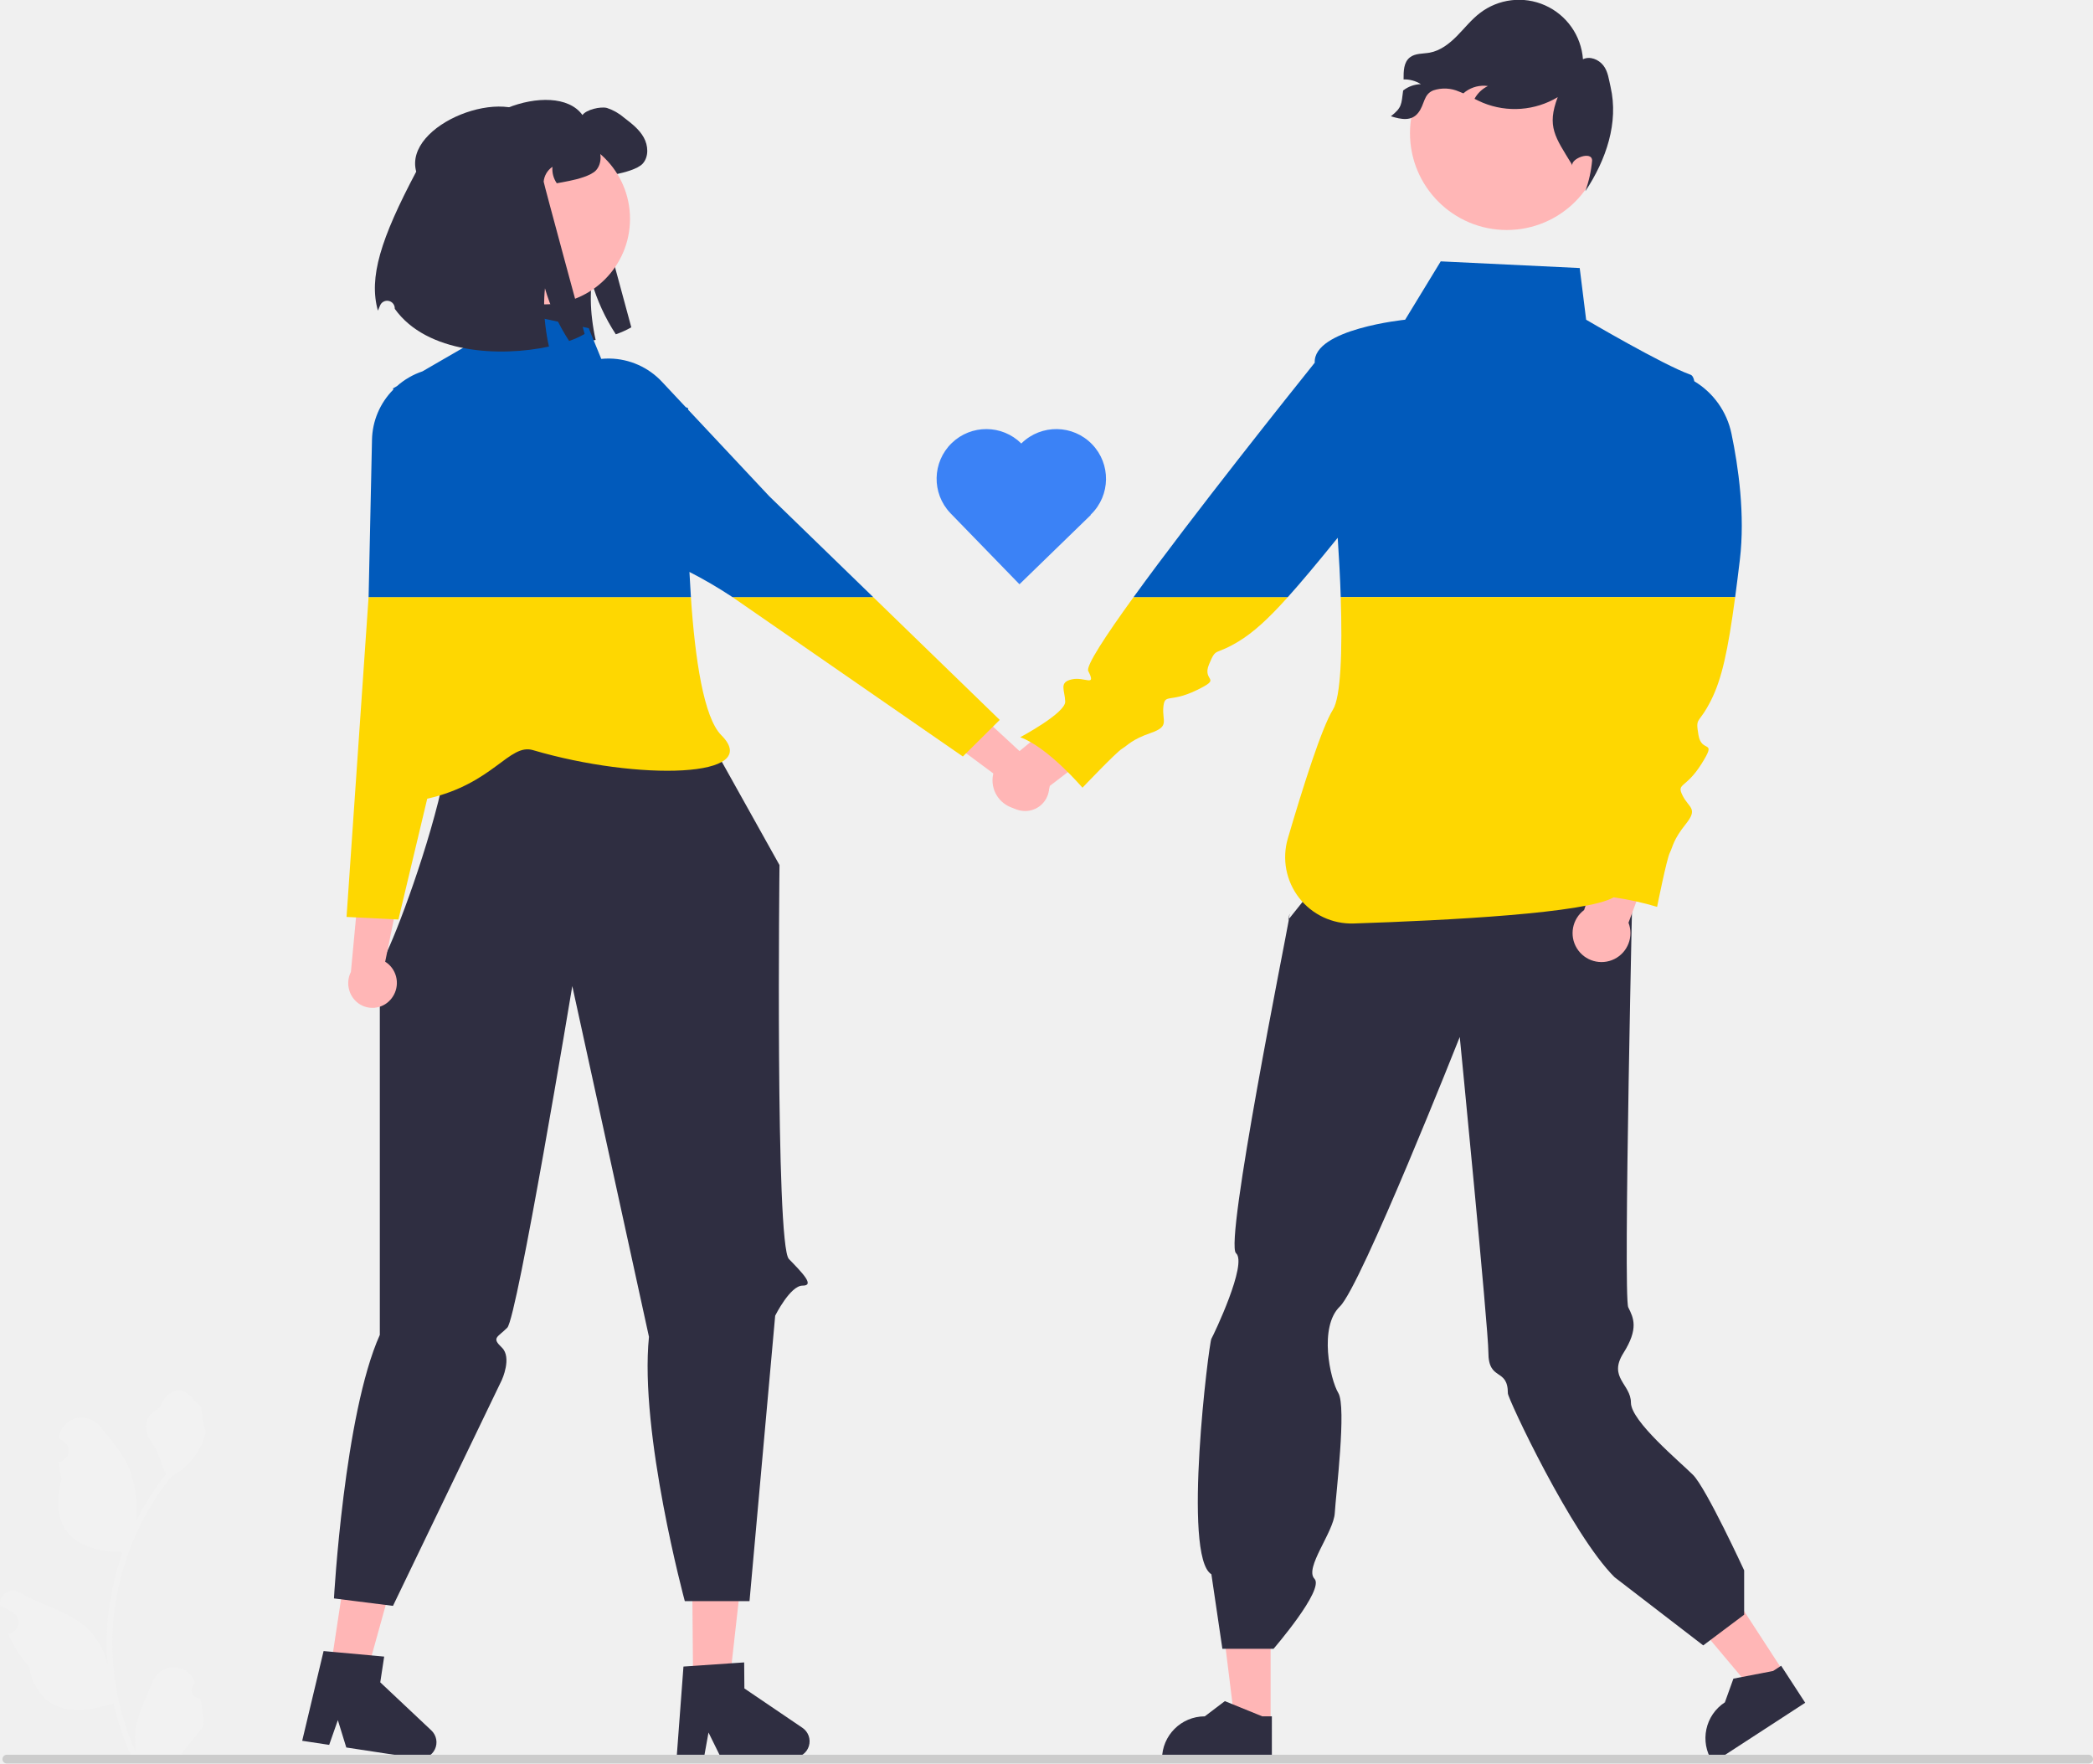
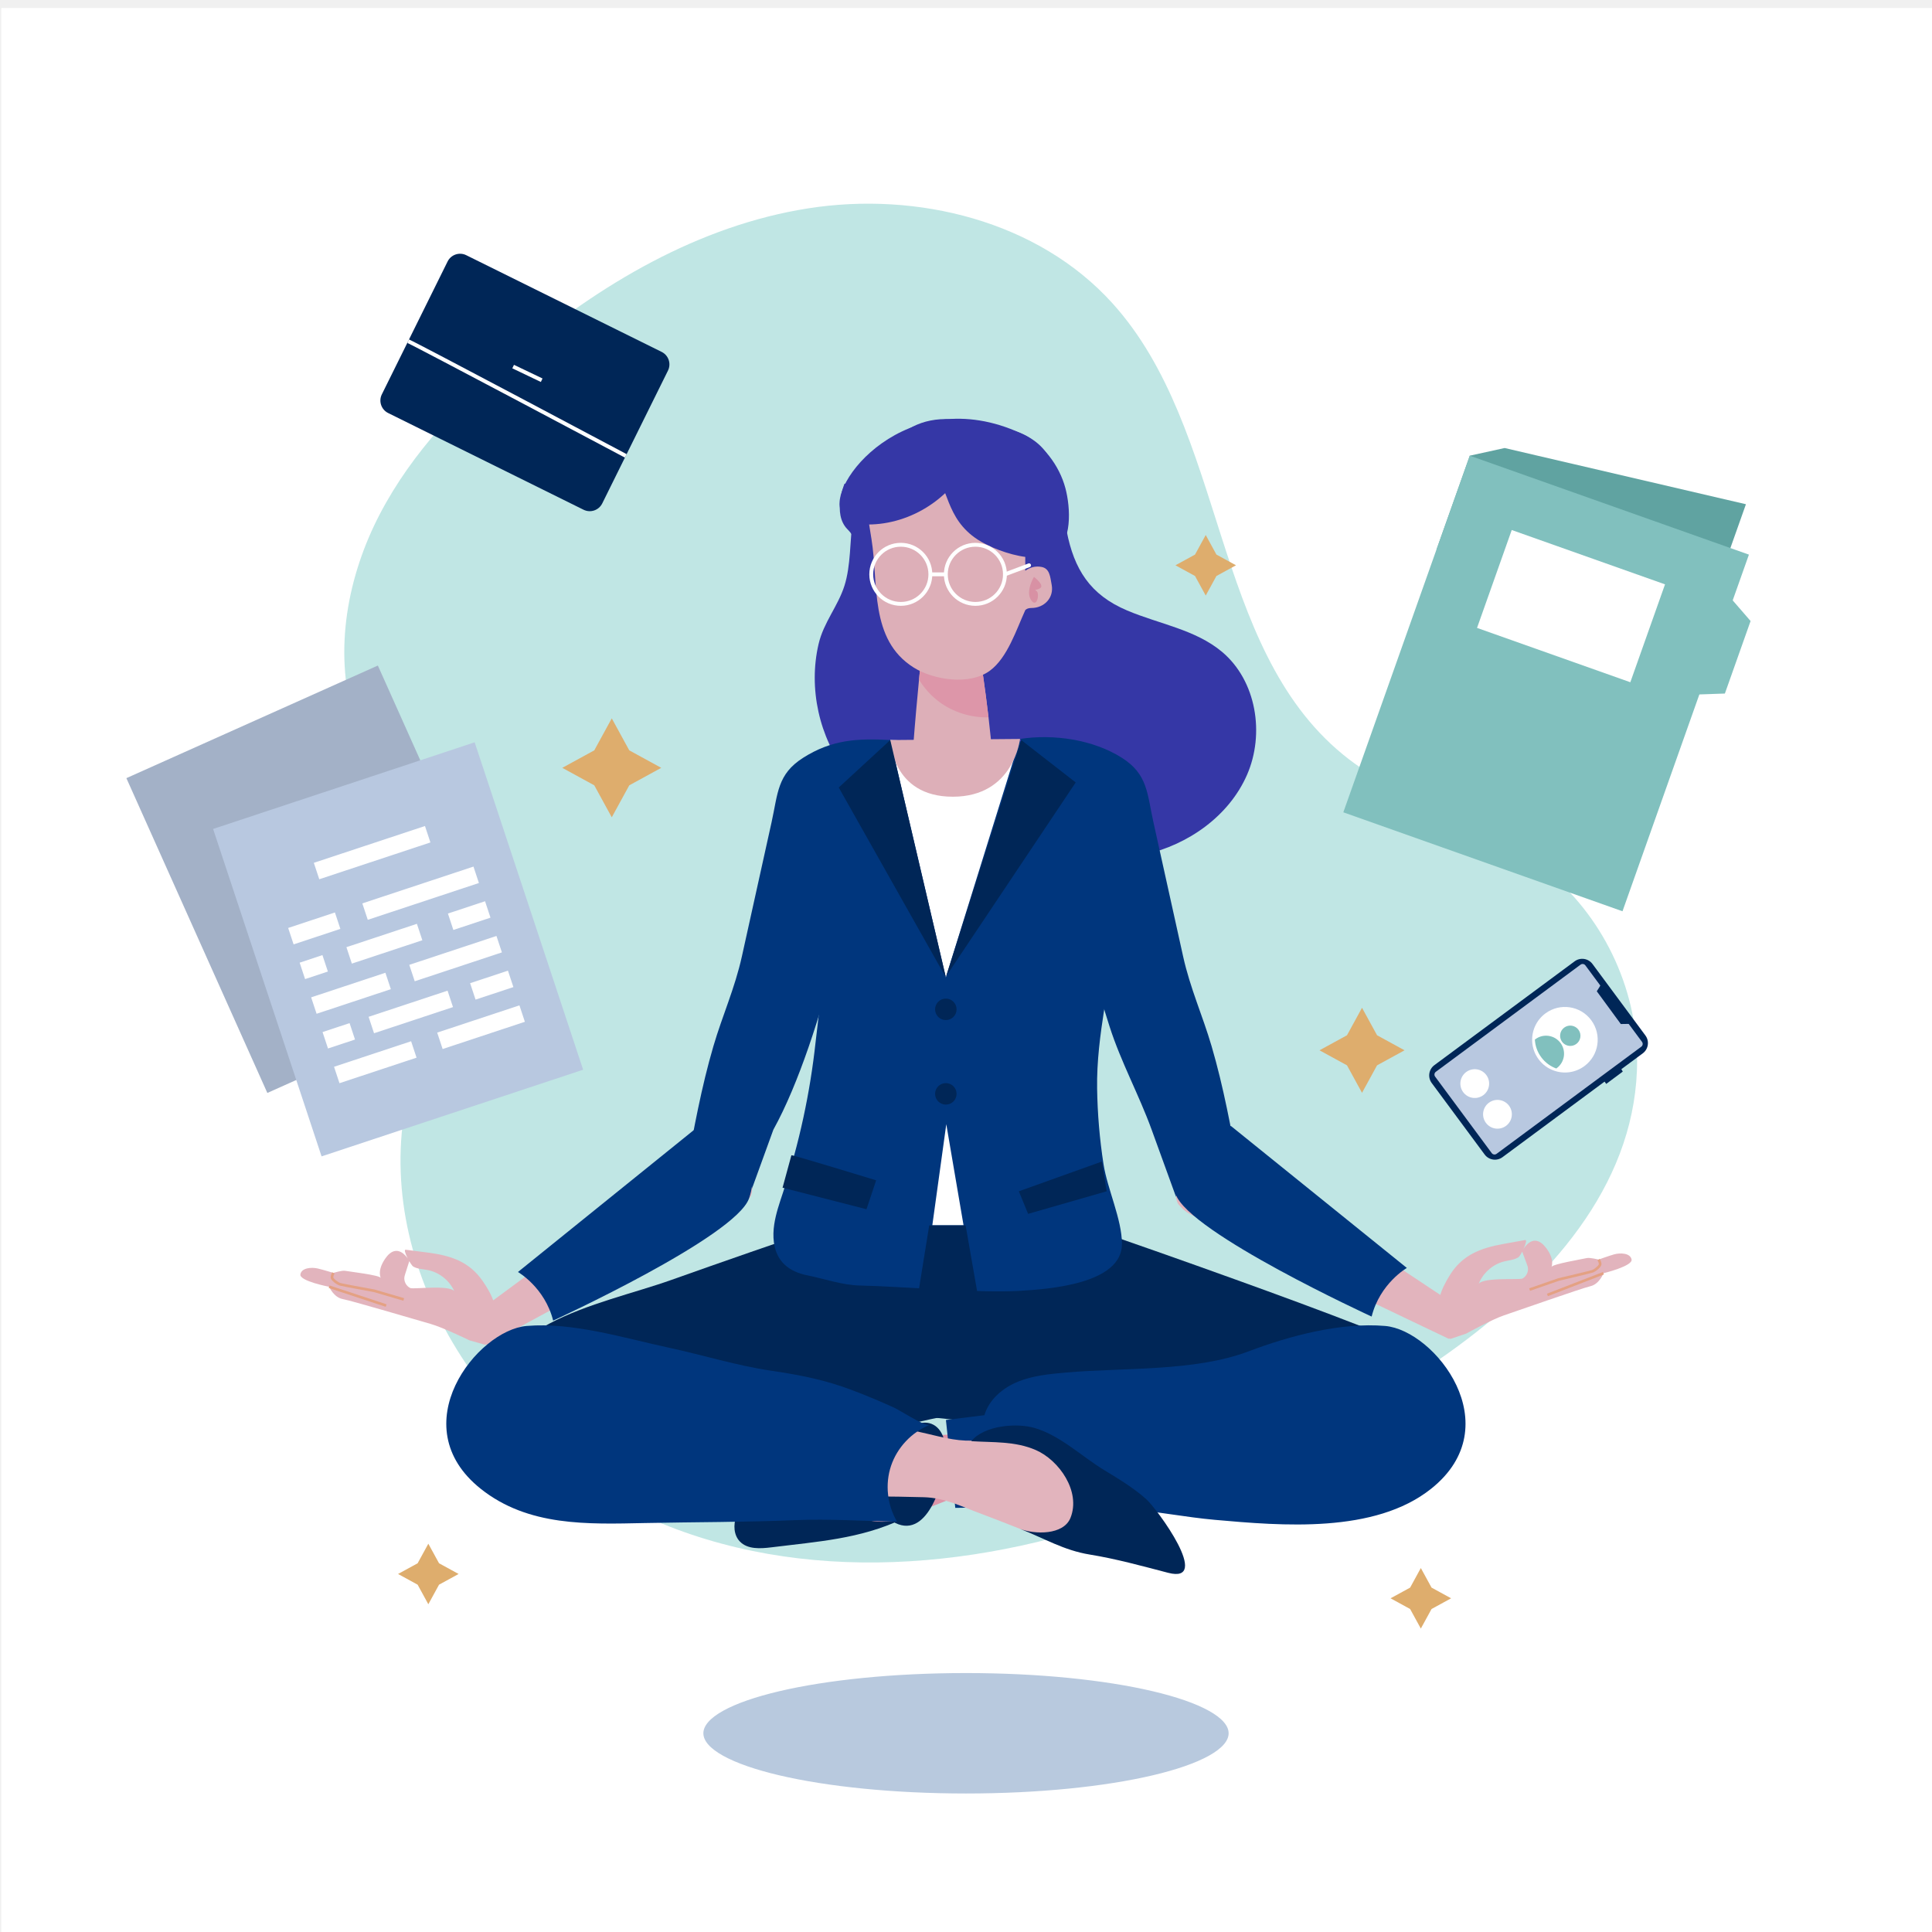
- <svg xmlns="http://www.w3.org/2000/svg" data-name="Layer 1" width="567.338" height="478.016" viewBox="0 0 567.338 478.016">
-   <path d="M441.806,255.712c-3.529-12.867,24.936-23.901,32.41-13.539,1.039-1.473,4.881-2.368,6.643-1.916a13.744,13.744,0,0,1,4.691,2.675c1.988,1.527,4.049,3.109,5.269,5.305,1.229,2.187,1.419,5.17-.235,7.068-1.311,1.509-5.179,2.485-7.149,2.883-1.374.28-2.531.506-3.525.669a6.739,6.739,0,0,1-1.175-4.456,5.47,5.47,0,0,0-2.386,4.013c-.027.334,11.108,41.304,11.108,41.304a24.287,24.287,0,0,1-4.203,1.889,52.848,52.848,0,0,1-6.553-14.28,45.762,45.762,0,0,0,.127,10.168,55.948,55.948,0,0,0,.958,5.631c-13.232,2.856-33.133,1.916-41.792-10.231l-.004-.151a2.067,2.067,0,0,0-3.993-.721c-.21.536-.403 1-.576,1.369C428.9,284.371,432.163,273.932,441.806,255.712Z" transform="translate(-316.3312 -210.9919)" fill="#2f2e41" />
-   <polygon points="187.875 456.283 197.734 456.2 202.098 417.287 187.548 417.41 187.875 456.283" fill="#ffb6b6" />
-   <path d="M533.853,679.343,518.108,668.663l-.059-7.055-3.386.227-10.496.724-2.573.171-1.868,24.935,7.396-.067,1.26-6.991,3.431,6.956,19.601-.164a4.408,4.408,0,0,0,2.439-8.055Z" transform="translate(-316.3312 -210.9919)" fill="#2f2e41" />
-   <polygon points="89.571 452.439 99.318 453.92 109.798 416.192 95.412 414.006 89.571 452.439" fill="#ffb6b6" />
-   <path d="M433.261,680.048l-13.853-13.042,1.06-6.975-3.379-.313-10.477-.95-2.568-.239-5.798,24.323,7.313,1.107,2.353-6.703,2.285,7.412,19.379,2.947a4.408,4.408,0,0,0,3.685-7.566Z" transform="translate(-316.3312 -210.9919)" fill="#2f2e41" />
-   <path d="M499.672,395.413l27.953,50.064s-1.166,102.965,2.549,106.784,7.078,7.244,3.715,7.213-7.434,8.153-7.434,8.153l-6.957,77.364h-17.543s-12.344-45.623-9.713-71.64l-20.782-95.077S456.528,568.188,453.837,570.879s-4.314,2.672-1.484,5.372,0,8.808,0,8.808l-29.498,61.221-16-2.018s2.774-49.979,12.433-71.435V471.432c-.728,8.693,33.303-79.296,12.493-72.691C438.365,396.651,499.672,395.413,499.672,395.413Z" transform="translate(-316.3312 -210.9919)" fill="#2f2e41" />
-   <path d="M422.318,481.805a6.821,6.821,0,0,0-.702-9.488,6.544,6.544,0,0,0-.876-.634l4.751-23.317-10.984-6.574-3.055,32.646a6.802,6.802,0,0,0,1.568,8.155,6.51,6.51,0,0,0,9.183-.651Q422.262,481.874,422.318,481.805Z" transform="translate(-316.3312 -210.9919)" fill="#ffb6b6" />
-   <path d="M593.233,430.754a6.821,6.821,0,0,1-5.816-7.529,6.543,6.543,0,0,1,.228-1.057l-19.113-14.177,3.782-12.229,24.082,22.251a6.802,6.802,0,0,1,4.281,7.116,6.51,6.51,0,0,1-7.268,5.651Q593.321,430.767,593.233,430.754Z" transform="translate(-316.3312 -210.9919)" fill="#ffb6b6" />
-   <circle cx="147.594" cy="59.322" r="23.183" fill="#ffb6b6" />
-   <path d="M437.826,245.399" transform="translate(-316.3312 -210.9919)" fill="#2f2e41" />
-   <polygon points="483.533 453.271 475.415 458.549 451.193 429.75 463.174 421.96 483.533 453.271" fill="#ffb6b6" />
-   <path d="M805.657,672.546,780.694,688.777l-.205-.316a11.59,11.59,0,0,1,3.398-16.034l.001-0,2.31-6.424,10.757-2.072,2.179-1.417Z" transform="translate(-316.3312 -210.9919)" fill="#2f2e41" />
-   <polygon points="344.417 467.102 334.734 467.101 330.128 429.753 344.419 429.754 344.417 467.102" fill="#ffb6b6" />
-   <path d="M661.089,688.195l-29.776-.001v-.377a11.59,11.59,0,0,1,11.59-11.589h.001l5.439-4.126,10.148,4.127,2.599 0Z" transform="translate(-316.3312 -210.9919)" fill="#2f2e41" />
-   <path d="M760.974,447.632l-86.829,1.909-8.607,10.758s.744-3.793.082.373-17.414,87.23-14.247,90.016-6.004,22.02-6.678,23.193-7.933,59.07,0,63.831l2.98,20.209h13.866s13.891-16.075,11.095-18.989,5.2-12.604,5.505-17.8,3.225-28.764.963-32.542-5.319-17.96.418-23.458,32.498-73.057,32.498-73.057,7.776,79.202,7.758,85.421c-.024,8.088,5.287,4.085,5.287,11.185,0,1.434,17.294,38.303,28.916,49.827l24.035,18.488,11.093-8.32v-12.018s-10.28-22.298-13.866-25.884-16.827-14.563-16.827-19.584-6.233-6.77-2.041-13.426,2.758-9.525,1.324-12.394,1.286-120.415,1.286-120.415Z" transform="translate(-316.3312 -210.9919)" fill="#2f2e41" />
-   <circle cx="408.437" cy="36.107" r="26.238" fill="#ffb6b6" />
-   <path d="M745.729,457.66l7.386-22.233,13.289,2.447-8.645,23.228a7.843,7.843,0,1,1-12.03-3.442Z" transform="translate(-316.3312 -210.9919)" fill="#ffb6b6" />
-   <path d="M592.555,414.694l18.096-14.878,9.942,9.152L600.901,424.017a7.843,7.843,0,1,1-8.346-9.323Z" transform="translate(-316.3312 -210.9919)" fill="#ffb6b6" />
-   <path d="M693.353,242.509c2.829.878,5.556,1.396,7.395-.924s1.359-4.973,4.095-6.092a9.679,9.679,0,0,1,6.989.324c.398.148.786.314,1.165.481.213-.185.425-.36.656-.527a8.337,8.337,0,0,1,6-1.461,8.18,8.18,0,0,0-3.633,3.467c.758.379,1.525.758,2.302,1.082a22.697,22.697,0,0,0,20.254-1.535c-3.032,7.987-.675,10.834,3.772,18.128l.176.425c-.444-1.913,5.371-4.123,5.371-1.35a33.125,33.125,0,0,1-1.849,8.32c5.704-8.588,9.069-18.636,6.859-28.278-.471-2.024-.684-4.197-1.969-5.842-1.285-1.636-3.651-2.598-5.519-1.673a17.396,17.396,0,0,0-27.992-12.48c-2.311,1.784-4.132,4.123-6.194,6.203s-4.502,3.975-7.386,4.493c-1.83.324-3.892.129-5.352,1.285-1.692,1.34-1.71,3.698-1.701,5.963a8.327,8.327,0,0,1,4.687,1.285,8.148,8.148,0,0,0-4.733,1.664.508.508,0,0,0-.074.055C696.172,239.328,696.375,240.133,693.353,242.509Z" transform="translate(-316.3312 -210.9919)" fill="#2f2e41" />
-   <path d="M370.59,671.321a2.269,2.269,0,0,1-1.645-3.933l.155-.618q-.031-.074-.062-.148a6.094,6.094,0,0,0-11.241.042c-1.839,4.428-4.179,8.864-4.756,13.546a18.029,18.029,0,0,0,.316,6.2,72.281,72.281,0,0,1-6.575-30.021,69.764,69.764,0,0,1,.433-7.783q.358-3.178.995-6.31a73.119,73.119,0,0,1,14.5-30.99,19.459,19.459,0,0,0,8.093-8.397,14.843,14.843,0,0,0,1.35-4.056c-.394.052-1.486-5.949-1.188-6.317-.549-.833-1.532-1.247-2.131-2.06-2.982-4.043-7.091-3.337-9.236,2.157-4.582,2.313-4.627,6.148-1.815,9.837,1.789,2.347,2.035,5.522,3.604,8.035-.162.207-.329.407-.491.614a73.591,73.591,0,0,0-7.681,12.169,30.592,30.592,0,0,0-1.826-14.21c-1.748-4.217-5.025-7.769-7.91-11.415a6.279,6.279,0,0,0-11.184,3.083q-.009.081-.017.161.643.363,1.259.77a3.078,3.078,0,0,1-1.241,5.602l-.063.01a30.626,30.626,0,0,0,.807,4.579c-3.702,14.316,4.29,19.53,15.701,19.764.252.129.497.258.749.381a75.115,75.115,0,0,0-4.043,19.028,71.243,71.243,0,0,0,.052,11.503l-.019-.136a18.826,18.826,0,0,0-6.427-10.87c-4.946-4.063-11.933-5.559-17.268-8.824a3.533,3.533,0,0,0-5.411,3.437l.022.143a20.677,20.677,0,0,1,2.319,1.117q.643.363,1.259.77a3.078,3.078,0,0,1-1.241,5.602l-.063.01c-.045.006-.084.013-.129.019a30.654,30.654,0,0,0,5.639,8.829c2.315,12.497,12.256,13.683,22.89,10.044h.006a75.093,75.093,0,0,0,5.044,14.726h18.02c.065-.2.123-.407.181-.607a20.474,20.474,0,0,1-4.986-.297c1.337-1.641,2.674-3.294,4.011-4.935a1.121,1.121,0,0,0,.084-.097c.678-.84,1.363-1.673,2.041-2.512l0-.001a29.99,29.99,0,0,0-.879-7.64Z" transform="translate(-316.3312 -210.9919)" fill="#f2f2f2" />
-   <path d="M316.999,687.818a1.186,1.186,0,0,0,1.19,1.19h564.29a1.19,1.19,0,1,0,0-2.38h-564.29A1.187,1.187,0,0,0,316.999,687.818Z" transform="translate(-316.3312 -210.9919)" fill="#ccc" />
-   <path d="M503.213,366.022c.111,2.279.242,4.56.394,6.82h11.261l-.161-.111A121.192,121.192,0,0,0,503.213,366.022Z" transform="translate(-316.3312 -210.9919)" fill="none" />
-   <path d="M410.267,459.537l14.065.698,7.806-32.744c17.946-4.035,22.203-15.069,28.655-13.17,28.622,8.426,62.638,7.533,51.062-4.042-4.746-4.746-7.11-20.5-8.248-37.437h-87.366Z" transform="translate(-316.3312 -210.9919)" fill="#fed701" />
-   <polygon points="198.537 161.851 260.993 205.057 270.992 195.141 236.689 161.851 198.537 161.851" fill="#fed701" />
-   <path d="M524.86,345.514,502.855,322.038c.007-.246.012-.386.012-.386l-.671-.317-6.401-6.829a19.867,19.867,0,0,0-14.211-6.326,20.389,20.389,0,0,0-2.273.092l-3.397-8.322-28.416-6.028-5.642,11.357-11.017,6.378a19.901,19.901,0,0,0-6.907,3.999l-1.076.623.08.327a19.838,19.838,0,0,0-5.77,13.604l-.914,42.49-.01.142h87.366c-.152-2.26-.283-4.541-.394-6.82a121.192,121.192,0,0,1,11.495,6.709l.161.111h38.152Z" transform="translate(-316.3312 -210.9919)" fill="#015abb" />
-   <path d="M611.318,392.877c2.271,4.488-.919,1.46-4.488,2.271-3.569.811-1.839,2.92-1.758,6.029s-12.194,9.652-12.194,9.652c7.489,2.677,16.87,13.681,16.87,13.681s9.085-9.571,10.734-10.571c1.649-1,2.569-2.46,7.787-4.272,5.218-1.811,3.028-3.19,3.407-7.029.379-3.839,1.649-1,8.976-4.542s1.379-2.19,3.407-7.029c2.028-4.84,1.379-2.19,7.976-6.191,3.965-2.405,7.904-5.937,13.384-12.033H623.607C615.895,383.496,610.644,391.544,611.318,392.877Z" transform="translate(-316.3312 -210.9919)" fill="#fed701" />
-   <path d="M787.938,362.778c1.465-12.211-.388-25.251-2.272-34.267a21.716,21.716,0,0,0-10.058-14.167c-.191-.979-.531-1.606-1.052-1.791-7.458-2.651-28.277-14.899-28.277-14.899l-1.745-14.006L706.86,281.837l-9.64,15.816s-24.972,2.51-24.509,11.652c-6.048,7.543-32.968,41.249-49.104,63.538h41.813c3.637-4.046,7.953-9.219,13.41-15.949.037-.046.072-.093.109-.139.367,5.456.649,10.914.817,16.088H786.67C787.076,369.808,787.494,366.474,787.938,362.778Z" transform="translate(-316.3312 -210.9919)" fill="#015abb" />
-   <path d="M786.67,372.843H679.756c.477,14.703.022,27.101-2.118,30.515-3.004,4.792-8.089,20.829-12.222,34.91a17.995,17.995,0,0,0,17.859,23.046c25.642-.845,63.164-2.802,70.477-7.093a81.014,81.014,0,0,1,11.758,2.584s2.588-12.94,3.45-14.665c.863-1.725.863-3.45,4.313-7.764,3.451-4.313.863-4.313-.863-7.764-1.725-3.45.863-1.725,5.176-8.626,4.313-6.901,0-2.588-.863-7.764-.863-5.176,0-2.588,3.451-9.489C783.033,395.016,784.708,387.513,786.67,372.843Z" transform="translate(-316.3312 -210.9919)" fill="#fed701" />
-   <path d="M429.153,257.519c-3.529-12.867,24.936-23.901,32.41-13.539,1.039-1.473,4.881-2.368,6.643-1.916a13.744,13.744,0,0,1,4.691,2.675c1.988,1.527,4.049,3.109,5.269,5.305,1.229,2.187,1.419,5.17-.235,7.068-1.311,1.509-5.179,2.485-7.149,2.883-1.374.28-2.531.506-3.525.669a6.739,6.739,0,0,1-1.175-4.456,5.47,5.47,0,0,0-2.386,4.013c-.027.334,11.108,41.304,11.108,41.304a24.287,24.287,0,0,1-4.203,1.889,52.848,52.848,0,0,1-6.553-14.28,45.762,45.762,0,0,0,.127,10.168,55.95,55.95,0,0,0,.958,5.631c-13.232,2.856-33.133,1.916-41.792-10.231l-.004-.151a2.067,2.067,0,0,0-3.993-.721c-.21.536-.403 1-.576,1.369C416.247,286.179,419.51,275.74,429.153,257.519Z" transform="translate(-316.3312 -210.9919)" fill="#2f2e41" />
-   <path d="M593.272,331.109l0,0c-.034.033-.065.067-.098.1a13.472,13.472,0,0,0-18.874-.102l0,0a13.472,13.472,0,0,0-.401,18.921l-.003.003.126.13,0,0,18.649,19.202L612.003,350.587l-.054-.055c.032-.031.066-.06.099-.091l0,0a13.474,13.474,0,0,0,.278-19.054l0,0A13.474,13.474,0,0,0,593.272,331.109Z" transform="translate(-316.3312 -210.9919)" fill="#3b82f6" />
+ <svg xmlns="http://www.w3.org/2000/svg" version="1.1" x="0px" y="0px" viewBox="0 0 500 500" style="enable-background:new 0 0 500 500;" xml:space="preserve">
+   <g id="BACKGROUND">
+     <rect x="0.34" y="2.068" style="fill:#FFFFFF;" width="500" height="500" />
+   </g>
+   <g id="OBJECTS_1_">
+     <path style="fill:#C0E6E4;" d="M295.91,390.515c-41.042,15.784-88.377,20.16-128.506,2.104   c-40.129-18.056-69.952-62.134-62.647-105.528c2.773-16.474,10.494-32.511,8.522-49.105c-2.241-18.86-16.504-34.106-21.828-52.339   c-5.082-17.401-1.521-36.536,6.849-52.6c8.37-16.064,21.207-29.383,35.055-41.052c21.893-18.448,47.508-33.629,75.793-38.072   c28.285-4.443,59.485,3.278,78.718,24.525c29.706,32.817,25.453,88.754,59.682,116.814c15.529,12.73,36.488,17.217,52.217,29.698   c14.839,11.775,23.903,30.517,23.92,49.458C423.738,334.698,342.744,372.503,295.91,390.515z" />
+     <ellipse style="fill:#B8C9DE;stroke:#FFFFFF;stroke-miterlimit:10;" cx="250" cy="448.569" rx="68.468" ry="16.085" />
+     <g>
+       <g>
+         <g>
+           <path style="fill:#3537A6;" d="M275.636,134.977c-1.114-7.404-1.502-16.164-7.87-20.845c-9.869-7.252-24.517-1.944-35.31-0.093      c-9.647,1.654-10.702,12.609-11.785,20.609c-0.731,5.402-0.478,11.736-2.126,16.937c-1.676,5.292-5.377,9.465-6.689,15.052      c-2.688,11.447,0.125,24.238,7.372,33.496c8.152,10.415,20.804,16.419,33.735,18.173c7.039,0.954,13.062,1.244,20.098,2.711      c7.619,1.589,15.56,1.876,23.182,0.142c11.316-2.574,21.827-9.984,26.478-20.617c4.65-10.632,2.442-24.354-6.437-31.826      c-6.879-5.789-16.303-7.22-24.584-10.722c-9.65-4.082-13.723-10.729-15.635-20.491      C275.905,136.685,275.766,135.841,275.636,134.977z" />
+           <path style="fill:#00367D;" d="M316.187,313.279c4.445-2.574,4.432-10.24,4.432-10.24c-1.967-10.796-3.962-21.73-7.053-32.268      c-2.351-8.018-5.538-14.939-7.39-23.311c-2.557-11.56-5.115-23.12-7.672-34.68c-1.652-7.468-1.459-12.406-8.165-16.664      c-7.475-4.746-17.76-6.208-26.355-4.875c11.334,11.59,11.87,30.236,15.282,45.23c2.236,9.827,4.81,19.591,7.889,29.189      c2.967,9.25,7.62,17.694,10.896,26.718c0,0,6.091,16.784,6.091,16.784s0.376,0.996,1.038,2.193      C306.217,313.547,311.741,315.853,316.187,313.279z" />
+           <path style="fill:#E2B4BD;" d="M291.253,93.865l-0.473-0.309C291.079,93.801,291.253,93.865,291.253,93.865z" />
+           <path style="fill:#002657;" d="M248.191,367.588c-2.171-0.254-4.349-0.522-6.523-0.713c1.803,0.158,3.202-10.646,3.117-11.966      c-0.227-3.526-1.907-7.201-2.611-10.75c-1.853-9.346-3.36-18.755-5.067-28.128l34.612-7.484l6.603,8.034      c13.884,4.741,27.723,9.621,41.524,14.596c11.002,3.966,21.984,7.994,32.883,12.236c3.873,1.507,10.484,2.811,12.873,6.475      c2.565,3.935,2.191,12.202,1.908,16.568c-0.337,5.195-2.003,10.475-5.601,14.237c-6.566,6.865-13.381,4.64-21.143,2.72      c-8.972-2.219-18.669-2.848-27.807-4.289c-10.437-1.647-20.87-3.316-31.297-5.029c0,0-14.94-4.704-14.979-4.717      c-4.02-1.266-8.115-0.91-12.244-1.179C252.367,368.063,250.281,367.832,248.191,367.588z" />
+           <path style="fill:#002657;" d="M243.91,366.644c1.204-0.237,2.418-0.454,3.658-0.637c0.383-4.362,0.941-8.53,1.744-12.83      c0.805-4.311,2.553-9.319,2.553-13.693c1.423-7.627,2.847-15.255,4.27-22.882l-34.58-7.633l-6.637,8.005      c-13.794,4.644-27.543,9.425-41.257,14.301c-18.877,6.711-49.441,11.024-47.518,37.317c0.371,5.076,2.495,11.993,6.541,15.428      c3.519,2.987,6.404,1.536,10.622,0.799c10.106-1.766,20.346-2.958,30.49-4.501c12.518-1.904,25.032-3.845,37.535-5.844      c0,0,14.906-4.623,14.999-4.652c3.672-1.139,7.456-0.957,11.148-1.781C239.636,367.559,241.755,367.069,243.91,366.644z" />
+           <g>
+             <path style="fill:#DDAFB8;" d="M256.84,195.85l-2.09,2.64c-4.34,5.52-11.69,5.09-15.59-0.89l-2.83-4.36       c0.5-6.61,1.1-13.09,1.51-17.34c0.29-3.02,0.49-4.91,0.49-4.91l8.25,0.97l7.26-0.97c0,0,1.06,6.74,1.99,14.67       C256.22,188.98,256.59,192.52,256.84,195.85z" />
+             <path style="fill:#DD96A9;" d="M255.83,185.66c-4.53,0.09-9.11-1.31-12.75-4.01c-2.1-1.55-3.87-3.53-5.24-5.75       c0.29-3.02,0.49-4.91,0.49-4.91l8.25,0.97l7.26-0.97C253.84,170.99,254.9,177.73,255.83,185.66z" />
+             <path style="fill:#00367D;" d="M226.93,191.853l8.107-0.127l31.922,0.127c0,0,14.059,7.727,10.639,18.368       c-3.419,10.641-38.661,21.091-38.661,21.091l-16.82-8.171c0,0-3.42-4.56-3.99-8.17c-0.57-3.61-1.71-5.7-0.57-8.171       c1.14-2.47,3.253-12.133,3.253-12.133L226.93,191.853z" />
+             <g>
+               <path style="fill:#3537A6;" d="M218.561,125.174c0,0-3.232,7.808,0.775,11.816c4.008,4.008,5.611,13.626,5.611,13.626        s8.817-23.244,8.817-24.046C233.764,125.769,218.561,125.174,218.561,125.174z" />
+               <path style="fill:#DDAFB8;" d="M269.578,146.729c-1.611-0.318-3.094,0.12-4.239,0.984v-22.367l-27.106-7.306l-15.619,3.241        c0,0,2.919,18.197,2.919,18.197c1.88,11.574-0.606,26.047,10.923,33.277c5.128,3.216,14.469,4.703,19.744,0.806        c4.547-3.358,6.847-10.65,9.138-15.652c0,0,0.396-0.561,1.599-0.561c3.27,0,5.863-2.603,5.238-5.986        C271.787,149.258,271.675,147.142,269.578,146.729z" />
+               <path style="fill:#D891A4;" d="M267.583,149.29c0,0-2.245,3.741-0.748,5.986c1.497,2.245,2.245-1.497,1.497-2.245        c-0.748-0.748-0.748,0,0.748-0.748C270.577,151.534,267.583,149.29,267.583,149.29z" />
+               <path style="fill:#3537A6;" d="M265.552,144.155c2.637,0.325,5.131,0.151,6.975-0.863c5.096-2.801,4.521-11.945,3.208-16.92        c-1.548-5.861-5.84-11.682-11.496-14.219c-29.633-13.676-50.909,13.633-46.351,20.472c4.48,6.722,19.788-9.877,22.638-13.275        c5.1,6.912,4.1,14.797,12.481,20.285C255.766,141.442,260.883,143.579,265.552,144.155z" />
+               <path style="fill:#3537A6;" d="M264.454,137.396c3.966,2.894,7.559,5.304,8.887,6.721c0.716-7.013,4.181-17.942-0.813-24.132        c-2.023-2.507-4.515-4.004-7.373-5.323c-6.524-3.011-14.405-6.671-21.814-6.161c-14.104,0.973-19.082,15.387-19.792,27.216        c11.21,0.468,22.391-6.296,27.182-16.442C248.148,124.748,256.966,131.933,264.454,137.396z" />
+               <path style="fill:#E5E8F1;" d="M242.143,146.296" />
+             </g>
+           </g>
+           <g>
+             <path style="fill:#E2B4BD;" d="M305.299,312.027c0.56,0.617,1.21,1.243,1.915,1.733c2.104,1.465,67.743,32.734,67.743,32.734       l3.636-7.489c0,0-52.573-34.934-55.455-36.778c-2.311-1.479-3.654-1.798-4.286-1.851l-0.446,0.011       c0,0-6.086-2.971-10.104,0.894c-4.017,3.865-4.522,8.398-3.413,10.28C304.977,311.712,305.125,311.868,305.299,312.027z" />
+             <path style="fill:#00367D;" d="M364.09,328.144c0,0-6.967,3.989-9.111,12.58c0,0-47.247-21.684-50.706-31.658       c-3.459-9.973,4.077-17.635,4.077-17.635h10.249L364.09,328.144z" />
+             <g>
+               <path style="fill:#E2B4BD;" d="M379.404,345.153c0,0,6.677-3.677,9.805-4.732c3.128-1.055,20.046-6.998,22.393-7.552        c2.347-0.554,3.381-3.357,3.381-3.357s7.609-1.854,7.271-3.56s-2.972-1.769-4.56-1.312c-1.588,0.456-3.981,1.342-3.981,1.342        s-2.256-0.585-3.062-0.393c-1.025,0.245-8.877,1.553-9.111,2.285c0.534-1.669-0.316-3.465-1.371-4.864        c-0.732-0.97-1.725-1.926-2.94-1.917c-1.499,0.011-2.544,1.438-3.333,2.713c0.424,1.134,0.849,2.268,1.273,3.401        c0.081,0.217,0.163,0.435,0.216,0.662c0.27,1.155-0.319,2.456-1.367,3.014c-0.815,0.435-11.572-0.538-11.509,1.863        c1.001-3.051,3.642-5.508,6.758-6.288c1.254-0.314,2.609-0.388,3.701-1.079c0.632-0.4,2.64-4.62,1.747-4.46        c-1.89,0.34-3.78,0.68-5.67,1.02c-5.902,1.062-10.625,2.859-13.846,8.095c-2.327,3.782-3.638,7.021-2.541,11.395        c0.156,0.621,1.389,5.532,2.907,5.02C375.594,346.438,379.404,345.153,379.404,345.153z" />
+               <g>
+                 <path style="fill:#E4A183;" d="M395.977,334.066l-0.224-0.646l7.511-2.613c2.809-0.658,8.192-1.931,8.714-2.106         c0.66-0.224,1.777-1.219,1.801-1.527c0.014-0.342-0.252-0.846-0.355-1.012l0.579-0.362c0.049,0.078,0.484,0.788,0.458,1.401         c-0.03,0.751-1.537,1.901-2.265,2.146c-0.683,0.23-8.413,2.038-8.742,2.115L395.977,334.066z" />
+               </g>
+               <g>
+                 <rect x="399.961" y="331.972" transform="matrix(0.9325 -0.3611 0.3611 0.9325 -92.4925 169.6697)" style="fill:#E4A183;" width="15.544" height="0.683" />
+               </g>
+             </g>
+           </g>
+           <path style="fill:#00367D;" d="M182.002,313.279c-4.446-2.574-4.432-10.24-4.432-10.24c1.968-10.796,3.963-21.73,7.053-32.268      c2.351-8.018,5.538-14.939,7.39-23.311c2.557-11.56,5.115-23.12,7.672-34.68c1.652-7.468,1.459-12.407,8.167-16.665      c7.429-4.716,14.034-5.058,22.548-4.591c-4,6.512-7.179,16.465-7.572,24.227c-0.259,5.175-9.36,52.526-22.689,76.628      l-6.092,16.784c0,0-0.376,0.996-1.037,2.193C191.972,313.547,186.448,315.853,182.002,313.279z" />
+           <g>
+             <path style="fill:#E2B4BD;" d="M193.862,310.116c-0.529,0.644-1.147,1.301-1.827,1.826       c-2.029,1.568-66.036,36.053-66.036,36.053l-4.002-7.299c0,0,50.776-37.497,53.563-39.482c2.235-1.592,3.561-1.978,4.189-2.061       l0.446-0.011c0,0,5.931-3.269,10.135,0.392c4.204,3.661,4.932,8.164,3.918,10.098       C194.168,309.785,194.027,309.948,193.862,310.116z" />
+             <g>
+               <path style="fill:#E2B4BD;" d="M121.491,346.876c0,0-6.852-3.341-10.028-4.24c-3.176-0.898-20.368-5.996-22.74-6.433        c-2.371-0.437-3.543-3.185-3.543-3.185s-7.692-1.474-7.438-3.196c0.253-1.722,2.88-1.914,4.489-1.537        c1.609,0.377,4.043,1.143,4.043,1.143s2.224-0.696,3.039-0.544c1.036,0.194,8.943,1.111,9.213,1.83        c-0.616-1.641,0.144-3.477,1.128-4.926c0.683-1.005,1.628-2.009,2.841-2.061c1.498-0.064,2.612,1.31,3.464,2.544        c-0.368,1.153-0.736,2.307-1.103,3.46c-0.07,0.221-0.141,0.443-0.183,0.672c-0.213,1.167,0.441,2.437,1.514,2.943        c0.836,0.394,11.531-1.111,11.587,1.29c-1.152-2.998-3.911-5.321-7.061-5.945c-1.268-0.251-2.625-0.258-3.75-0.894        c-0.651-0.368-2.866-4.484-1.966-4.368c1.905,0.246,3.809,0.492,5.713,0.737c5.948,0.767,10.754,2.329,14.231,7.398        c2.512,3.662,3.982,6.832,3.103,11.255c-0.125,0.627-1.113,5.594-2.655,5.158C125.36,347.97,121.491,346.876,121.491,346.876z        " />
+               <g>
+                 <path style="fill:#E4A183;" d="M104.389,336.624l-7.632-2.237c-0.298-0.052-8.109-1.475-8.803-1.671         c-0.739-0.21-2.301-1.283-2.368-2.033c-0.055-0.609,0.343-1.34,0.389-1.421l0.596,0.332c-0.095,0.17-0.335,0.689-0.304,1.027         c0.038,0.307,1.202,1.246,1.875,1.436c0.529,0.151,5.97,1.155,8.773,1.664l7.666,2.246L104.389,336.624z" />
+               </g>
+               <g>
+                 <rect x="92.218" y="327.684" transform="matrix(0.3137 -0.9495 0.9495 0.3137 -254.9987 318.0933)" style="fill:#E4A183;" width="0.683" height="15.544" />
+               </g>
+             </g>
+           </g>
+           <path style="fill:#00367D;" d="M200.37,316.878c-0.229,1.536-0.292,3.082-0.087,4.633c0.673,5.104,4.033,7.62,8.649,8.543      c4.471,0.895,9.013,2.544,13.682,2.639c10.746,0.219,30.643,2.037,41.37,1.373c7.224-0.447,26.398-1.706,26.376-12.165      c-0.014-6.373-3.769-14.148-4.771-20.617c-1.003-6.477-1.558-13.024-1.657-19.577c-0.214-14.104,3.667-27.259,4.55-41.195      c0.481-7.599-0.471-15.283-2.759-22.544c-1.731-5.491-2.928-11.708-5.973-16.622c-1.682-2.714-7.48-6.695-8.167-0.725      c-0.581,5.048,3.351,8.861-1.205,13.654c-7.347,7.727-23.435,8.741-23.435,8.741s-16.087-1.014-23.435-8.741      c-4.708-4.951,2.541-19.965-0.446-21.211c-4.434-1.844-8.446,10.582-9.408,13.281c-3.236,9.077-6.157,16.61-5.36,26.53      c0.526,6.544,2.041,12.926,3.354,19.341c1.182,5.773,0.068,11.501-0.563,17.373c-1.426,13.255-4.258,26.359-8.44,39.017      C201.751,311.31,200.786,314.078,200.37,316.878z" />
+           <path style="fill:#DD96A9;" d="M250.83,370.323c-4.877,1.106-8.452,1.563-14.37,0.328c-6.286-1.347-13.65,3.124-18.805,6.146      c-3.238,1.898-6.418,4.158-9.911,5.499c-3.724,1.431-7.684,2.424-11.489,3.624c-0.923,0.291-1.864,0.591-2.643,1.165      c-0.779,0.574-1.381,1.48-1.332,2.446c0.073,1.46,1.617,2.492,3.077,2.535c1.461,0.044,2.836-0.631,4.141-1.289      c-0.858,0.259-1.738,0.529-2.438,1.088c-0.7,0.559-1.186,1.482-0.968,2.351c0.296,1.181,1.768,1.734,2.954,1.459      c1.186-0.275,2.138-1.132,3.032-1.957c-2.877-0.415-2.065,2.229-0.992,3.288c1.655,1.633,5.746,1.324,7.831,1.227      c11.399-0.53,20.527-4.043,30.962-7.883c5.113-1.882,9.456-4.175,14.895-4.332c8.609-0.248,17.236-0.216,25.848-0.324      c16.874-0.212,33.747-0.423,50.621-0.635c8.051-0.101,16.526-0.316,23.444-4.434c6.918-4.118,11.349-13.582,7.215-20.491      c-2.39-3.994-7.045-6.198-11.665-6.765c-4.62-0.566-9.284,0.275-13.863,1.114c-18.283,3.349-36.566,6.697-54.85,10.046      c-9.099,1.667-18.434,2.876-27.429,5.023C252.927,369.832,251.85,370.091,250.83,370.323z" />
+           <path style="fill:#002657;" d="M233.521,393.127c-1.186,0.462-15.55,3.474-12.502-7.789      c3.048-11.263,14.865-15.962,13.773-15.723c-1.092,0.238-4.804-1.695-13.774,2.324c-11.529,5.167-25.567,7.261-30.469,20.53      c-0.792,2.144-0.669,4.785,0.904,6.444c1.985,2.094,5.317,1.892,8.18,1.535C211.557,398.959,222.591,398.301,233.521,393.127z" />
+           <path style="fill:#00367D;" d="M247.97,367.099c-1.056,0.132-2.111,0.264-3.167,0.396c0.809,7.58,1.617,15.161,2.426,22.741      c3.984-0.06,7.967-0.12,11.95-0.18c2.062-0.031,5.611,2.446,7.865,2.925c3.091,0.656,6.295,0.807,9.435,0.464      c5.615-0.613,9.71-3.321,15.282-2.893c7.556,0.58,15.07,2.106,22.633,2.78c17.356,1.546,41.368,3.606,55.981-8.042      c20.475-16.32,0.945-41.034-11.894-42.133c-11.497-0.984-24.783,2.567-35.319,6.559c-14.046,5.322-32.394,4.168-47.342,5.503      c-4.207,0.376-8.488,0.769-12.398,2.367c-3.91,1.598-7.466,4.613-8.657,8.665C252.5,366.533,250.235,366.816,247.97,367.099z" />
+           <path style="fill:#002657;" d="M233.062,371.871c1.961-2.406,5.117-4.51,8.007-3.38c2.861,1.118,3.769,4.728,3.732,7.799      c-0.066,5.519-3.975,21.212-12.291,18.196C224.105,391.439,229.259,376.538,233.062,371.871z" />
+           <path style="fill:#E2B4BD;" d="M243.081,371.783c4.877,1.106,8.452,1.563,14.37,0.328c6.286-1.347,13.65,3.124,18.806,6.146      c5.959,3.493,14.021,6.539,17.927,12.603c1.573,2.441,2.029,5.845,0.307,8.184c-1.626,2.209-4.63,2.858-7.37,2.981      c-6.115,0.276-10.699-1.787-16.217-3.743c-5.679-2.014-11.218-4.39-16.87-6.47c-5.113-1.882-9.456-4.176-14.895-4.332      c-8.609-0.248-17.236-0.216-25.848-0.324c-16.874-0.212-33.747-0.423-50.621-0.635c-8.051-0.101-16.526-0.316-23.444-4.434      c-6.918-4.118-11.349-13.582-7.215-20.491c2.39-3.994,7.045-6.199,11.665-6.765c4.62-0.566,9.284,0.275,13.863,1.114      c18.283,3.349,36.566,6.697,54.85,10.046c9.099,1.667,18.434,2.876,27.429,5.023      C240.984,371.291,242.061,371.551,243.081,371.783z" />
+           <path style="fill:#00367D;" d="M235.505,366.626c2.149,1.218,4.429,2.407,5.032,2.162c-4.625,1.877-8.353,5.845-9.938,10.578      c-1.585,4.733-0.999,10.146,1.563,14.43c-8.821-0.142-17.609-0.753-26.334-0.386c-12.971,0.546-25.956,0.484-38.934,0.752      c-14.732,0.304-30.195,0.931-42.494-8.872c-20.474-16.32-0.944-41.034,11.895-42.133c11.95-1.022,25.25,3.143,36.805,5.625      c9.041,1.941,17.28,4.593,26.598,5.977c7.436,1.105,13.859,2.356,20.947,5.052c3.663,1.393,7.281,2.906,10.846,4.535      C232.086,364.617,233.752,365.631,235.505,366.626z" />
+         </g>
+         <polygon style="fill:#FFFFFF;" points="244.781,252.936 263.509,192.765 230.4,191.523 244.781,252.936    " />
+         <polygon style="fill:#FFFFFF;" points="244.899,290.939 241.285,317.092 249.364,317.092 244.899,290.939    " />
+         <path style="fill:#00367D;" d="M134.045,329.194c0,0,6.968,3.989,9.111,12.58c0,0,47.247-21.684,50.706-31.658     c3.459-9.973-4.077-17.635-4.077-17.635h-10.249L134.045,329.194z" />
+         <path style="fill:#DDAFB8;" d="M230.4,191.523c0,0,0.36,14.667,16.184,14.667c15.824,0,17.4-14.949,17.4-14.949L230.4,191.523z" />
+         <polyline style="fill:#002657;" points="230.4,191.523 217.068,203.808 244.781,252.936 230.4,191.523    " />
+         <polyline style="fill:#002657;" points="264.289,191.523 278.391,202.494 244.888,252.592 264.289,191.523    " />
+         <circle style="fill:#002657;" cx="244.781" cy="261.216" r="2.78" />
+         <circle style="fill:#002657;" cx="244.781" cy="283.09" r="2.78" />
+         <path style="fill:#002657;" d="M263.986,395.671c3.749,1.456,11.241,1.673,13.056-2.853c2.736-6.823-2.95-14.927-8.986-17.55     c-5.377-2.337-11.005-1.928-16.684-2.293c3.35-4.133,11.903-4.795,16.54-3.371c6.721,2.063,12.024,7.334,17.932,10.909     c3.732,2.259,7.488,4.534,10.754,7.426c2.896,2.564,17.169,22.085,5.694,19.095c-6.769-1.764-13.421-3.605-20.282-4.72     C275.273,401.219,270.227,398.1,263.986,395.671z" />
+       </g>
+       <polygon style="fill:#002657;" points="240.482,317.127 237.261,337.087 253.388,337.087 249.902,317.127   " />
+       <polygon style="fill:#002657;" points="285.164,300.608 263.677,308.304 266.074,314.148 286.404,308.304   " />
+       <path style="fill:#002657;" d="M204.814,298.98c0.053-0.211,21.932,6.484,21.932,6.484l-2.494,7.487l-21.727-5.572L204.814,298.98    z" />
+       <polygon style="fill:#DEAD6D;" points="158.326,185.912 162.853,194.189 171.13,198.715 162.853,203.242 158.326,211.519     153.799,203.242 145.522,198.715 153.799,194.189   " />
+       <polygon style="fill:#DEAD6D;" points="352.491,260.811 356.382,267.926 363.497,271.817 356.382,275.708 352.491,282.823     348.6,275.708 341.485,271.817 348.6,267.926   " />
+       <polygon style="fill:#DEAD6D;" points="312.04,138.461 314.81,143.526 319.875,146.296 314.81,149.067 312.04,154.132     309.27,149.067 304.204,146.296 309.27,143.526   " />
+       <polygon style="fill:#DEAD6D;" points="110.852,399.509 113.623,404.574 118.688,407.344 113.623,410.115 110.852,415.18     108.082,410.115 103.017,407.344 108.082,404.574   " />
+       <polygon style="fill:#DEAD6D;" points="367.711,405.806 370.481,410.871 375.546,413.641 370.481,416.411 367.711,421.476     364.941,416.411 359.876,413.641 364.941,410.871   " />
+     </g>
+     <g>
+       <rect x="47.832" y="182.91" transform="matrix(0.9127 -0.4087 0.4087 0.9127 -85.7041 53.991)" style="fill:#A3B1C7;" width="71.307" height="89.263" />
+       <rect x="67.364" y="201.055" transform="matrix(0.9493 -0.3145 0.3145 0.9493 -72.0304 44.8565)" style="fill:#B8C8E0;" width="71.307" height="89.263" />
+       <g>
+         <rect x="93.714" y="228.91" transform="matrix(0.9493 -0.3144 0.3144 0.9493 -67.1614 45.9565)" style="fill:#FFFFFF;" width="30.299" height="4.477" />
+         <rect x="81.161" y="218.413" transform="matrix(0.9493 -0.3144 0.3144 0.9493 -64.4963 41.4756)" style="fill:#FFFFFF;" width="30.3" height="4.478" />
+         <rect x="74.943" y="238.034" transform="matrix(0.9493 -0.3145 0.3145 0.9493 -71.4291 37.7584)" style="fill:#FFFFFF;" width="12.748" height="4.478" />
+         <rect x="78.083" y="248.041" transform="matrix(0.9493 -0.3145 0.3145 0.9493 -74.5852 38.2284)" style="fill:#FFFFFF;" width="6.214" height="4.477" />
+         <rect x="89.855" y="241.988" transform="matrix(0.9493 -0.3145 0.3145 0.9493 -71.7534 43.6664)" style="fill:#FFFFFF;" width="19.217" height="4.478" />
+         <rect x="116.355" y="234.716" transform="matrix(0.9493 -0.3145 0.3145 0.9493 -68.3531 50.2005)" style="fill:#FFFFFF;" width="10.121" height="4.477" />
+         <rect x="80.702" y="254.814" transform="matrix(0.9493 -0.3145 0.3145 0.9493 -76.2235 41.5989)" style="fill:#FFFFFF;" width="20.242" height="4.477" />
+         <rect x="106.031" y="245.84" transform="matrix(0.9493 -0.3144 0.3144 0.9493 -72.0247 49.6596)" style="fill:#FFFFFF;" width="23.766" height="4.478" />
+         <rect x="84.003" y="265.817" transform="matrix(0.9493 -0.3144 0.3144 0.9493 -79.8397 41.1685)" style="fill:#FFFFFF;" width="7.367" height="4.477" />
+         <rect x="95.562" y="259.643" transform="matrix(0.9493 -0.3144 0.3144 0.9493 -76.9543 46.7169)" style="fill:#FFFFFF;" width="21.524" height="4.477" />
+         <rect x="122.116" y="252.704" transform="matrix(0.9493 -0.3144 0.3144 0.9493 -73.7082 52.9507)" style="fill:#FFFFFF;" width="10.313" height="4.477" />
+         <rect x="86.631" y="272.651" transform="matrix(0.9493 -0.3144 0.3144 0.9493 -81.5113 44.4883)" style="fill:#FFFFFF;" width="21.011" height="4.477" />
+         <rect x="113.29" y="263.587" transform="matrix(0.9493 -0.3144 0.3144 0.9493 -77.2722 52.6324)" style="fill:#FFFFFF;" width="22.42" height="4.477" />
+       </g>
+     </g>
+     <g>
+       <polygon style="fill:#60A3A1;" points="380.388,117.925 389.402,115.947 451.844,130.495 430.314,191.236 371.755,142.28   " />
+       <rect x="361.827" y="127.917" transform="matrix(0.9425 0.3341 -0.3341 0.9425 82.0852 -123.5227)" style="fill:#81C0BE;" width="76.656" height="97.93" />
+       <polygon style="fill:#81C0BE;" points="446.396,179.49 434.334,179.893 444.59,150.96 453.049,160.719   " />
+       <rect x="385.555" y="143.427" transform="matrix(0.9425 0.3341 -0.3341 0.9425 75.7687 -126.8264)" style="fill:#FFFFFF;" width="42.092" height="26.878" />
+     </g>
+     <g>
+       <path style="fill:#002657;" d="M425.831,267.979l-13.694-18.498c-1.087-1.468-3.159-1.778-4.627-0.69l-36.292,26.867    c-1.468,1.087-1.778,3.159-0.69,4.627l13.694,18.498c1.087,1.468,3.159,1.778,4.627,0.69l36.292-26.867    C426.609,271.519,426.918,269.447,425.831,267.979z" />
+       <path style="fill:#B8C8E0;" d="M371.594,277.38l37.452-27.726c0.397-0.294,0.957-0.21,1.251,0.187l14.653,19.793    c0.294,0.397,0.21,0.957-0.187,1.251l-37.452,27.726c-0.397,0.294-0.957,0.21-1.251-0.187l-14.653-19.793    C371.113,278.234,371.197,277.673,371.594,277.38z" />
+       <path style="fill:#FFFFFF;" d="M410.052,275.898c-2.387,1.767-5.393,2.098-7.981,1.141c-1.507-0.542-2.866-1.525-3.893-2.912    c-1.019-1.377-1.57-2.974-1.649-4.573c-0.153-2.744,1.042-5.523,3.428-7.29c3.763-2.786,9.07-1.994,11.856,1.769    C414.607,267.805,413.815,273.112,410.052,275.898z" />
+       <path style="fill:#FFFFFF;" d="M383.88,283.426c-1.653,1.224-3.985,0.876-5.208-0.777c-1.224-1.653-0.876-3.985,0.777-5.208    c1.653-1.224,3.985-0.876,5.208,0.777C385.881,279.87,385.533,282.202,383.88,283.426z" />
+       <path style="fill:#FFFFFF;" d="M389.76,291.369c-1.653,1.224-3.985,0.876-5.208-0.777c-1.224-1.653-0.876-3.985,0.777-5.208    s3.985-0.876,5.208,0.777C391.761,287.814,391.413,290.146,389.76,291.369z" />
+       <path style="fill:#81C0BE;" d="M407.953,270.173c-1.169,0.865-2.818,0.619-3.683-0.55c-0.865-1.169-0.619-2.818,0.549-3.683    c1.169-0.865,2.818-0.619,3.683,0.55C409.368,267.659,409.122,269.307,407.953,270.173z" />
+       <path style="fill:#81C0BE;" d="M402.888,276.434l-0.122,0.091c-1.507-0.542-2.866-1.525-3.893-2.912    c-1.019-1.377-1.57-2.974-1.649-4.573l0.122-0.091c2.07-1.533,4.988-1.088,6.514,0.972    C405.392,271.991,404.958,274.901,402.888,276.434z" />
+       <path style="fill:#002657;" d="M414.52,254.228c0.118,0.227-1.273,2.311-1.273,2.311l6.215,8.475l3.43-0.054    C422.893,264.96,414.237,253.684,414.52,254.228z" />
+       <polygon style="fill:#002657;" points="414.923,279.432 419.323,276.207 419.97,277.326 415.685,280.519   " />
+     </g>
+     <g>
+       <path style="fill:#002657;" d="M172.871,95.911l-17.012,34.373c-0.885,1.787-3.05,2.519-4.837,1.634l-50.566-25.026    c-1.787-0.884-2.519-3.05-1.634-4.838l17.012-34.373c0.884-1.787,3.05-2.519,4.837-1.634l50.566,25.026    C173.024,91.958,173.755,94.123,172.871,95.911z" />
+       <path style="fill:none;stroke:#FFFFFF;stroke-miterlimit:10;" d="M105.628,88.302c1.756,0.688,56.321,29.677,56.321,29.677" />
+       <line style="fill:none;stroke:#FFFFFF;stroke-miterlimit:10;" x1="132.801" y1="94.869" x2="140.188" y2="98.403" />
+     </g>
+     <circle style="fill:none;stroke:#FFFFFF;stroke-miterlimit:10;" cx="233.128" cy="148.637" r="7.65" />
+     <circle style="fill:none;stroke:#FFFFFF;stroke-miterlimit:10;" cx="252.431" cy="148.637" r="7.65" />
+     <line style="fill:none;stroke:#FFFFFF;stroke-linecap:round;stroke-linejoin:round;stroke-miterlimit:10;" x1="260.08" y1="148.637" x2="266.321" y2="146.296" />
+     <line style="fill:none;stroke:#FFFFFF;stroke-miterlimit:10;" x1="240.777" y1="148.637" x2="244.781" y2="148.637" />
+   </g>
</svg>
